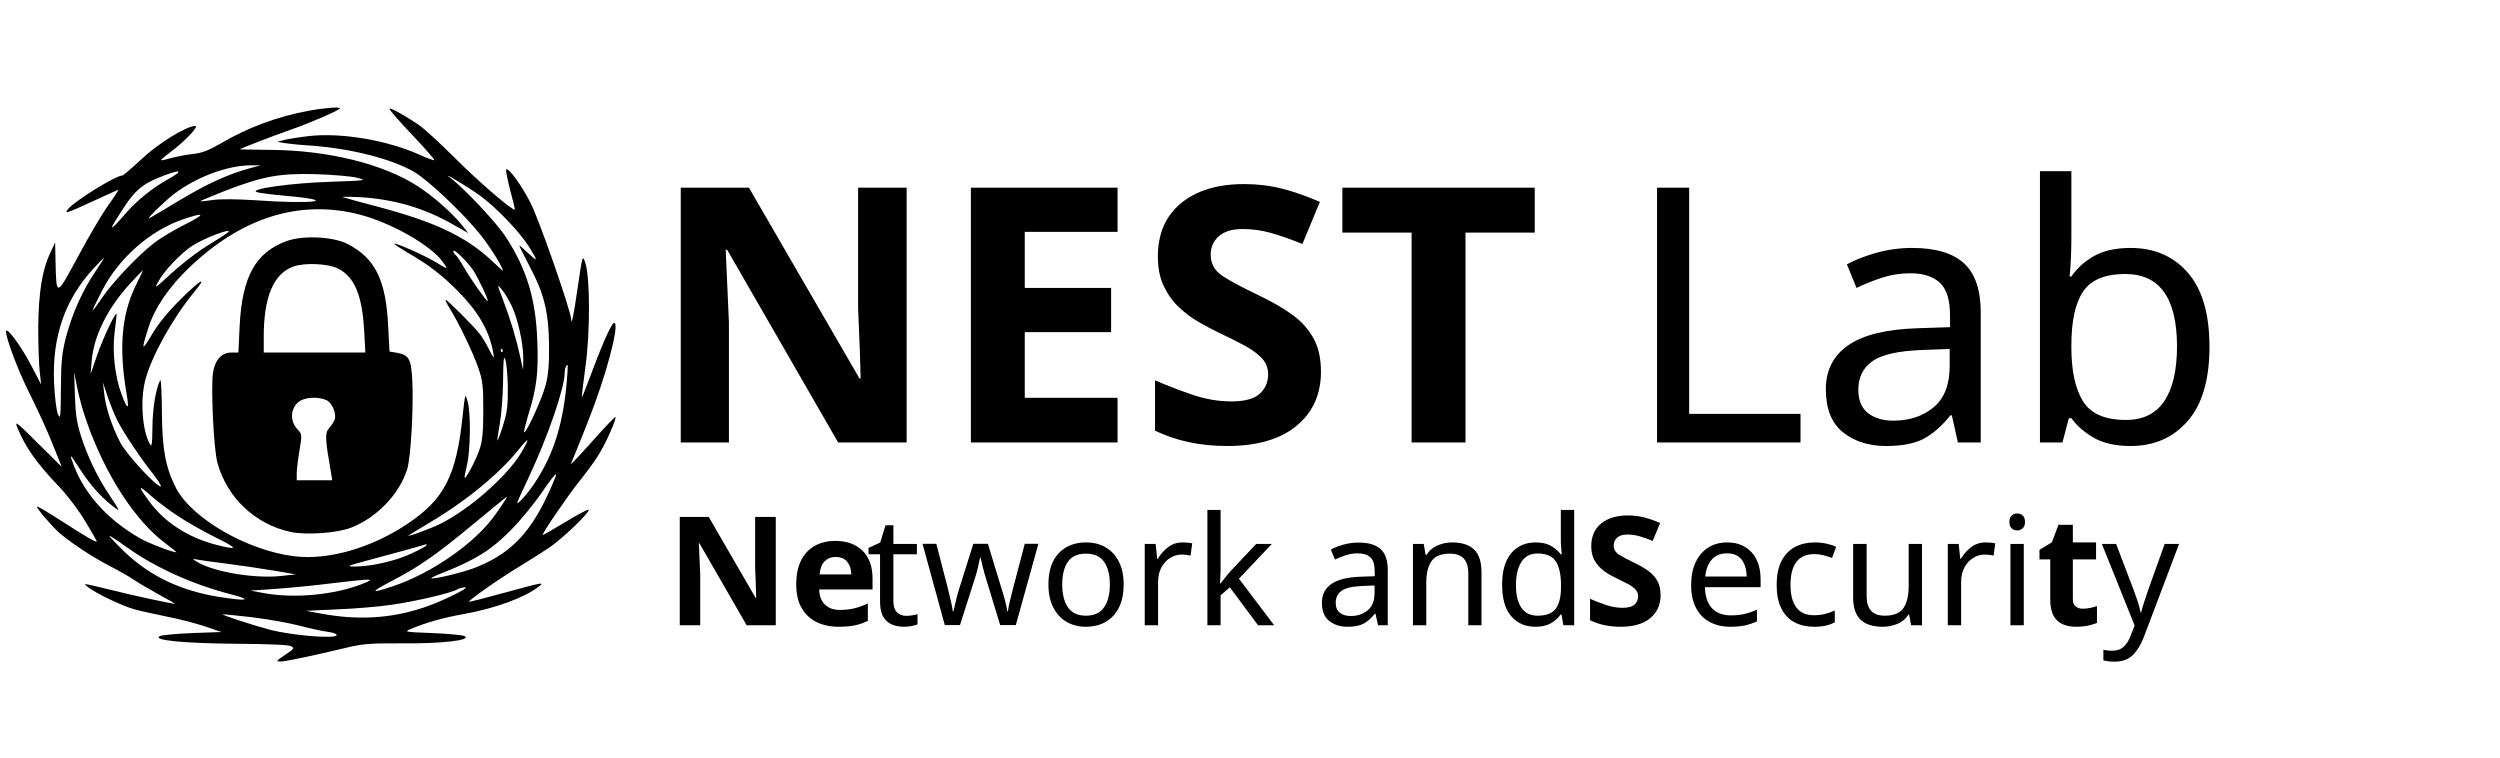
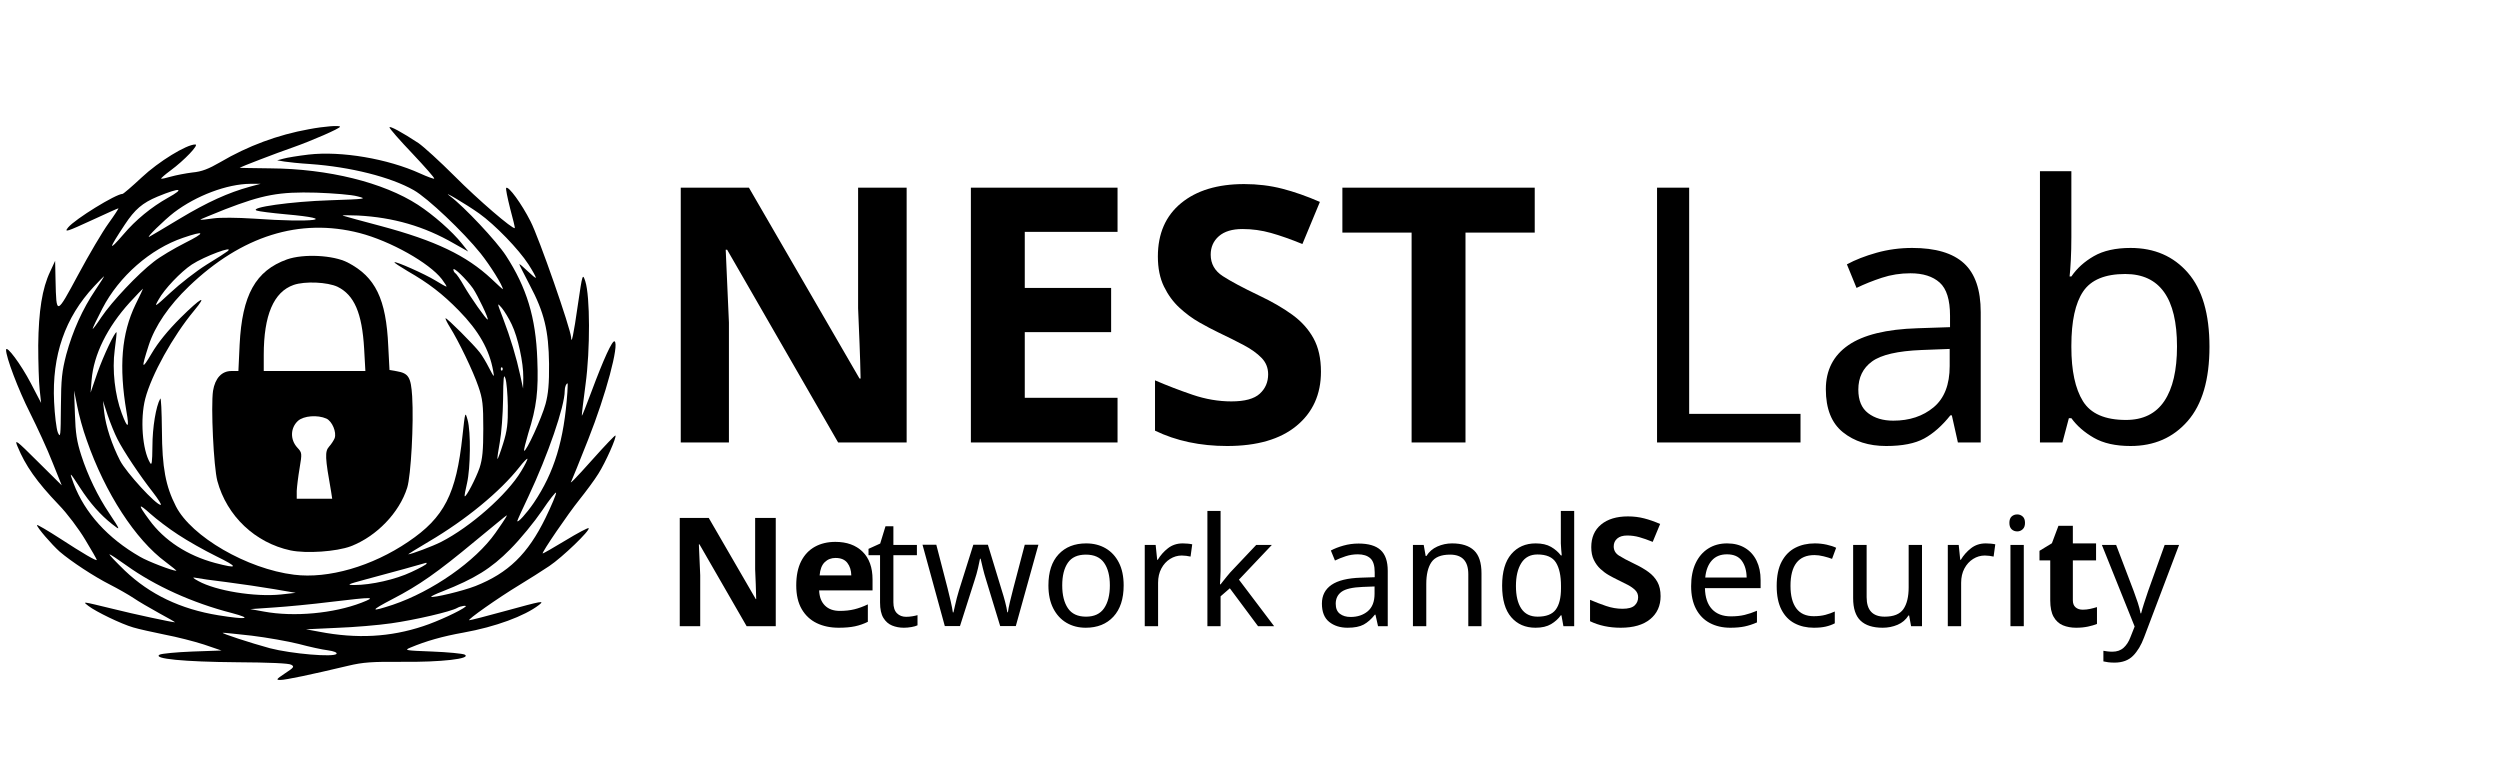
<svg xmlns="http://www.w3.org/2000/svg" width="2571" height="779" xml:space="preserve" overflow="hidden">
-   <g transform="translate(-1081 -770)">
+   <g transform="translate(-1081 -751)">
    <g>
      <g>
        <g>
          <g>
            <path d="M315.381 574.845C283.61 569.127 252.686 557.689 224.304 540.956 212.231 533.967 205.241 531.213 195.71 530.366 188.932 529.519 178.977 527.612 173.682 526.13 168.599 524.647 163.939 523.588 163.515 524.012 163.304 524.435 167.54 528.248 173.047 532.272 187.45 542.862 202.912 559.172 198.675 559.172 189.568 559.172 160.974 541.592 143.605 525.282 133.65 515.963 124.755 508.338 123.907 508.338 117.13 508.338 75.192 482.497 67.99 473.813 63.542 468.306 66.507 469.365 93.619 481.862 107.386 488.216 119.036 493.511 119.671 493.511 120.095 493.511 115.647 486.522 109.504 478.049 103.362 469.577 89.383 445.855 78.369 425.309 55.705 383.16 55.917 383.16 55.07 419.379L54.646 439.5 49.563 428.486C41.303 411.118 37.702 388.031 37.278 352.659 37.278 335.291 37.913 314.746 38.761 307.121L40.243 293.353 29.653 313.687C19.486 333.173 4.448 353.295 4.236 348 4.024 340.798 16.733 307.121 28.806 283.187 36.219 268.36 46.809 245.485 51.893 232.353L61.424 208.63 36.855 232.988C14.615 255.228 12.708 256.499 15.886 248.874 24.146 228.752 35.584 212.443 58.459 188.509 66.931 179.825 79.004 163.727 85.57 152.713 92.136 141.911 97.431 132.591 97.431 131.956 97.431 130.262 83.028 138.734 59.941 153.772 46.809 162.245 36.007 168.599 36.007 167.751 36.007 165.21 51.257 147.63 59.306 140.428 71.167 130.262 94.678 114.8 110.987 106.539 119.248 102.303 130.05 96.161 135.133 92.772 140.005 89.383 152.078 82.393 161.609 77.098 171.14 72.014 178.342 67.778 177.706 67.778 174.741 67.778 135.133 76.251 114.164 81.546 80.91 89.595 82.817 89.383 88.959 84.511 96.372 78.792 122.425 66.084 134.921 62.483 140.428 60.789 155.043 57.612 167.328 55.07 179.613 52.74 197.828 48.08 207.571 44.903L225.575 38.761 195.71 37.702C179.401 37.066 164.151 35.584 162.033 34.525 154.408 30.288 187.026 27.111 241.249 26.688 274.291 26.476 294.836 25.629 297.166 24.146 300.767 22.24 299.919 21.181 290.812 15.25 281.704 9.108 281.28 8.472 286.152 8.472 291.447 8.472 317.711 13.979 355.837 23.087 370.875 26.688 380.194 27.323 410.906 27.111 450.938 26.688 482.921 30.288 475.508 34.525 473.39 35.584 458.351 37.066 442.042 37.702 414.084 38.761 413.025 38.973 419.591 41.726 435.688 48.504 452.844 53.376 474.237 57.188 507.067 63.119 536.932 74.133 551.758 85.57 557.901 90.442 555.147 89.806 517.234 79.428 498.171 74.133 481.438 69.897 480.167 69.897 477.202 69.897 509.609 92.772 531.637 106.116 541.38 112.046 555.147 120.73 562.349 125.602 575.693 134.498 604.922 162.668 602.804 164.574 602.169 165.21 591.366 159.491 578.87 151.866 566.373 144.241 555.783 138.31 555.571 138.522 554.512 139.581 581.835 179.613 593.273 193.804 599.839 202.064 608.735 213.926 612.759 220.492 620.172 232.141 631.822 258.405 630.339 259.888 629.915 260.311 619.749 249.721 607.676 236.165 588.189 214.349 582.259 208.419 585.224 213.29 585.859 214.349 593.484 233.412 602.38 255.863 620.596 301.826 634.363 353.507 629.492 356.684 627.162 358.166 618.266 338.68 605.557 304.579 600.474 291.023 596.238 280.009 595.814 280.221 595.603 280.645 597.297 295.048 599.627 312.416 604.498 348.211 604.287 403.07 599.415 418.32 596.662 426.792 596.45 426.58 591.79 394.597 587.342 363.25 585.012 352.871 584.8 360.708 584.377 369.604 551.758 463.435 543.074 480.167 533.967 498.171 520.411 516.81 518.081 514.48 517.446 513.845 519.352 504.525 522.105 493.511 525.071 482.709 527.189 473.601 526.977 473.178 525.071 471.483 489.063 502.407 465.129 526.553 449.879 541.803 433.146 557.054 427.851 560.654 411.542 571.456 398.198 578.658 398.198 576.752 398.198 575.481 408.788 563.408 421.709 549.852 434.629 536.085 444.796 524.647 444.16 524.012 443.737 523.588 437.171 525.918 429.757 529.307 396.292 544.557 348.635 552.606 315.169 548.793 304.367 547.522 292.718 545.616 289.117 544.557L282.763 542.862 290.176 541.592C294.201 540.956 306.062 539.685 316.652 539.05 358.166 536.085 399.469 525.706 423.191 512.15 437.382 504.102 474.025 469.365 491.817 447.126 501.772 434.629 514.692 413.872 514.692 410.271 514.692 410.059 509.397 414.719 503.043 420.861 477.202 445.007 445.431 460.258 389.302 475.296 370.239 480.379 352.871 485.039 350.541 485.886 348.211 486.522 355.201 486.522 365.791 486.098 402.011 484.192 433.782 475.084 464.494 457.292L479.108 449.032 472.542 457.292C462.587 469.789 443.313 486.734 427.427 497.112 391.844 520.199 335.079 534.178 275.985 534.602 258.405 534.814 244.002 535.026 244.214 535.237 245.273 536.085 281.28 550.064 299.072 556.206 318.347 562.984 347.364 575.693 347.364 577.387 347.364 579.082 331.055 577.811 315.381 574.845ZM254.804 515.751C232.565 509.609 211.384 500.077 182.79 482.921 166.692 473.178 152.713 464.917 151.442 464.282 146.994 462.164 166.692 481.438 176.859 489.275 199.734 506.643 231.294 518.505 255.228 518.716L265.818 518.716 254.804 515.751ZM170.505 504.314C153.56 494.782 137.463 481.65 124.755 466.612 108.869 448.185 109.293 451.15 126.237 476.779 136.616 492.452 144.241 499.018 159.915 505.584 183.002 515.116 188.932 514.48 170.505 504.314ZM365.368 505.796C375.535 503.254 374.264 503.043 336.774 501.772 297.166 500.501 253.322 494.359 261.794 491.181 263.912 490.334 277.468 488.64 291.447 487.369 348.423 482.286 320.465 478.473 258.405 482.921 242.096 483.98 224.304 484.192 217.103 483.133 210.113 482.074 204.182 481.438 203.759 481.862 203.547 482.074 214.985 486.734 229.176 492.452 268.148 507.491 284.669 510.668 323.006 509.609 340.586 508.973 359.649 507.491 365.368 505.796ZM490.334 488.216C506.643 476.567 531.001 451.362 540.956 435.9 545.192 429.334 548.581 423.191 548.581 422.132 548.581 421.285 544.769 424.462 540.109 428.91 535.449 433.358 531.637 436.747 531.637 435.9 531.637 435.264 536.508 425.733 542.227 414.719 557.265 386.337 561.713 367.698 562.137 333.597 562.349 313.263 561.29 302.461 558.536 292.294 554.724 278.103 538.415 242.52 536.508 244.214 536.085 244.849 537.991 252.686 540.744 262.006 549.429 289.329 551.335 305.85 550.064 338.045 548.581 381.253 539.05 412.177 517.869 444.796 508.126 459.834 474.66 495.418 460.681 505.796 449.667 513.845 476.99 497.747 490.334 488.216ZM367.486 468.094C399.257 459.834 439.077 437.382 451.997 420.65 455.174 416.413 457.292 413.025 456.657 413.025 456.021 413.025 450.938 415.778 445.219 419.379 434.417 425.945 404.552 439.289 403.281 438.018 402.858 437.594 409 433.57 416.837 428.91 438.23 416.625 452.633 405.611 469.577 388.243 489.911 367.486 500.925 348 504.737 326.183 506.008 319.194 505.796 319.194 500.501 329.361 497.536 335.291 493.3 342.281 490.97 345.246 485.039 353.083 456.869 381.253 455.81 380.406 455.386 379.983 457.504 375.746 460.258 371.298 469.154 357.107 484.192 325.972 489.487 310.298 493.935 297.589 494.57 291.447 494.57 266.877 494.57 244.638 493.723 235.742 490.758 226.634 486.945 215.62 476.779 196.134 475.508 197.405 475.084 197.828 476.143 203.759 477.838 210.748 481.438 226.422 481.862 263.7 478.473 275.773 475.931 284.881 475.931 284.669 473.178 259.464 466.824 199.734 454.539 175.588 417.472 150.595 380.406 125.39 335.291 112.258 300.131 116.706 251.839 122.637 194.651 155.89 178.765 187.026 168.175 207.783 164.574 226.634 164.363 265.183 164.151 284.669 163.515 299.284 162.668 297.801 158.22 289.964 154.619 267.936 154.619 248.874 154.408 231.717 153.984 228.54 152.078 231.929 144.241 245.273 141.911 276.832 147.206 297.589 153.56 322.159 175.588 361.979 197.405 388.243 211.807 405.611 204.606 401.799 183.637 381.042 170.293 367.698 160.338 355.413 153.772 344.187 143.394 326.607 142.97 328.302 150.807 352.659 157.161 372.357 171.564 393.538 192.109 413.236 246.12 465.129 305.85 483.98 367.486 468.094ZM188.085 457.928C176.859 452.209 162.456 443.737 156.102 438.653 139.793 426.157 112.893 397.563 102.091 381.465 97.22 374.052 93.195 368.757 93.195 369.604 93.195 370.451 97.643 379.771 103.15 390.361 120.307 423.615 152.501 451.785 186.179 463.223 209.054 471.06 209.689 468.73 188.085 457.928ZM231.929 449.455C230.658 448.396 220.915 442.042 210.113 435.476 199.311 428.698 182.79 415.778 173.258 406.882 156.738 391.632 156.102 391.208 160.974 399.681 166.692 410.271 183.849 428.275 195.075 435.688 207.995 444.16 239.342 455.81 231.929 449.455ZM483.98 411.118C488.852 403.917 500.713 379.135 499.018 379.135 497.536 379.135 481.438 402.011 474.872 413.448 471.06 420.226 467.035 426.157 465.765 426.792 464.706 427.639 463.858 429.122 463.858 430.605 463.858 433.57 477.202 420.65 483.98 411.118ZM95.949 409.424C82.817 389.938 72.65 367.274 66.084 343.128 61.636 325.76 60.789 318.347 60.577 289.541 60.365 259.252 60.153 256.711 57.4 263.065 55.917 266.877 54.223 281.068 53.587 294.412 51.257 342.281 64.813 381.253 94.678 413.236 99.973 418.955 104.633 423.615 104.845 423.615 105.268 423.615 101.244 417.261 95.949 409.424ZM137.251 394.597C122.848 364.732 120.095 330.631 127.932 284.457 131.109 266.877 129.203 266.242 123.06 282.763 116.07 301.402 113.105 327.242 115.859 347.788 117.13 357.319 117.977 365.58 117.765 366.003 116.282 367.274 104.421 342.281 98.067 324.277L91.077 303.944 92.136 317.076C94.254 343.128 108.234 371.298 131.321 396.715 138.522 404.552 144.664 410.906 144.876 410.906 145.088 410.906 141.699 403.493 137.251 394.597ZM523.8 374.052C530.154 360.92 535.873 334.656 535.661 319.406L535.449 308.18 532.484 321.947C528.671 339.739 522.529 360.284 514.692 380.83 508.55 396.715 508.55 396.927 513.633 390.997 516.387 387.608 521.046 379.983 523.8 374.052ZM514.057 326.819C513.209 326.183 512.574 326.819 512.574 328.302 512.574 329.784 513.209 330.42 514.057 329.784 514.692 328.937 514.692 327.666 514.057 326.819ZM519.775 290.176C519.987 272.173 519.14 264.759 514.904 251.415 512.15 242.52 509.397 235.318 509.185 235.742 508.761 236.165 509.821 243.79 511.515 252.898 513.209 262.006 514.692 281.916 514.904 297.166 515.116 319.194 515.539 323.854 517.234 318.77 518.505 315.381 519.564 302.461 519.775 290.176ZM580.988 304.579C577.599 254.804 567.432 221.762 546.463 190.627 539.262 180.036 529.519 169.234 529.519 171.988 529.519 172.623 534.602 183.849 540.956 197.193 561.078 239.978 578.234 289.964 578.234 305.85 578.234 309.662 579.717 313.475 581.2 313.475 581.411 313.475 581.2 309.451 580.988 304.579ZM87.053 255.228C106.116 200.37 137.251 152.713 168.175 129.838 174.953 124.755 179.825 120.73 179.189 120.73 175.165 120.73 150.171 130.262 141.911 135.133 108.657 154.196 85.147 180.248 73.709 210.325 68.837 223.457 69.261 223.033 80.275 206.089 90.23 190.627 101.244 178.13 113.105 168.811 122.213 161.609 122.001 162.033 110.14 180.036 98.702 196.981 88.112 218.797 81.546 239.342 76.886 253.745 75.615 262.218 74.98 281.704L74.133 306.062 77.31 290.176C79.004 281.28 83.24 265.607 87.053 255.228ZM118.612 256.287C124.755 244.002 141.699 218.585 154.831 201.852 160.55 194.439 164.363 188.509 163.092 188.509 158.22 188.509 127.72 221.762 121.366 234.047 113.105 250.145 106.751 268.995 105.056 283.822L103.786 295.471 108.657 280.645C111.411 272.596 115.859 261.582 118.612 256.287ZM533.543 223.245C519.14 199.099 481.438 165.845 451.15 150.383 442.889 146.147 420.438 137.675 417.472 137.675 417.049 137.675 426.368 143.605 438.653 150.807 476.779 173.258 511.727 202.064 531.637 227.269 535.661 232.565 539.474 236.377 539.897 235.953 540.321 235.53 537.567 229.811 533.543 223.245ZM558.536 175.165C540.321 137.887 520.199 118.4 486.522 105.056 473.601 99.973 442.678 92.56 440.983 94.043 440.771 94.466 445.855 97.008 452.633 99.549 485.886 112.682 502.619 123.06 522.105 142.758 532.696 153.349 547.31 171.352 554.935 182.578 562.561 194.016 569.127 202.276 569.338 201.005 569.762 199.946 564.89 188.297 558.536 175.165ZM180.884 158.008C190.415 151.654 207.995 141.699 220.068 135.769 243.367 124.331 243.155 122.425 219.009 128.779 190.627 136.404 166.692 151.866 151.231 173.258 139.369 189.356 139.793 190.839 152.501 179.401 158.644 173.894 171.352 164.151 180.884 158.008ZM517.657 175.377C516.81 173.894 512.15 166.904 507.067 159.703 486.522 130.473 442.254 99.549 401.587 85.782 377.864 77.945 377.864 79.428 401.375 91.713 428.698 105.904 447.126 118.824 486.098 151.231 503.678 165.633 518.081 177.706 518.505 177.706 518.928 177.918 518.505 176.647 517.657 175.377ZM127.932 126.237C157.161 105.268 195.71 87.688 236.165 77.31 258.405 71.379 251.415 70.32 222.398 74.98 183.425 81.334 152.078 96.372 126.237 120.942 116.918 130.05 109.716 137.463 110.563 137.675 111.411 137.675 119.036 132.591 127.932 126.237ZM436.323 128.144C436.323 127.296 429.334 123.484 420.65 119.459 404.552 111.834 379.347 106.116 362.191 106.116 353.718 106.116 354.777 106.751 372.781 111.623 397.563 118.189 435.052 128.567 435.9 128.991 436.112 128.991 436.323 128.779 436.323 128.144ZM230.87 109.081C245.485 107.175 267.301 103.997 279.586 101.879L301.826 98.067 286.575 96.372C259.676 93.619 219.856 100.185 201.852 110.14 195.922 113.317 195.286 114.376 199.099 113.529 202.064 112.893 216.255 110.775 230.87 109.081ZM369.392 87.9C340.798 76.886 300.131 73.074 269.207 78.792L255.228 81.334 279.586 83.028C292.93 83.876 319.194 86.417 337.833 88.747 382.524 94.043 385.066 94.043 369.392 87.9ZM476.355 83.876C471.695 79.851 447.761 68.626 432.723 63.754 399.045 52.528 364.732 50.622 326.183 58.035L312.416 60.577 344.187 62.06C361.767 62.695 386.76 64.813 399.892 66.719 424.039 70.108 461.528 78.792 467.883 82.605 471.06 84.511 478.261 85.57 476.355 83.876ZM256.711 54.011C272.173 52.105 293.777 48.292 304.791 45.539 315.805 42.573 329.361 39.608 334.868 38.973 341.01 38.125 344.611 36.643 343.763 35.372 341.434 31.559 297.378 35.372 275.35 41.091 255.863 46.386 224.092 56.764 227.058 56.976 227.693 57.188 241.037 55.705 256.711 54.011Z" fill="#000000" fill-rule="nonzero" fill-opacity="1" transform="matrix(1.00091 0 0 -1 1083 1458.74)" />
            <path d="M292.93 440.983C260.523 429.334 246.756 404.34 244.214 353.295L242.943 326.183 235.742 326.183C225.787 326.183 219.009 318.77 216.891 305.85 214.561 289.753 217.526 227.269 221.339 213.078 231.082 177.071 260.1 149.536 296.53 141.699 312.84 138.31 343.552 140.428 358.378 145.935 384.854 156.102 408.365 180.46 416.413 206.3 420.226 218.585 423.191 272.384 421.497 300.131 420.226 319.829 417.896 323.854 405.611 325.972L398.198 327.242 396.927 351.6C394.809 400.316 383.795 422.979 355.201 437.806 340.375 445.431 309.874 446.914 292.93 440.983ZM344.823 412.813C361.979 404.34 370.028 385.913 372.146 349.059L373.417 326.183 321.312 326.183 268.995 326.183 268.995 342.704C268.995 383.583 279.162 407.518 299.708 414.719 311.357 418.743 334.444 417.684 344.823 412.813ZM333.385 277.256C339.316 274.502 343.975 263.277 341.857 257.134 341.01 255.016 338.468 250.992 336.138 248.45 331.69 243.367 331.902 237.648 338.257 201.852L339.316 194.863 321.1 194.863 302.885 194.863 302.885 202.912C303.096 207.148 304.367 217.738 305.85 226.422 308.392 241.672 308.392 242.096 303.52 247.391 295.895 255.652 296.319 267.725 304.155 274.926 310.086 280.221 324.277 281.28 333.385 277.256Z" fill="#000000" fill-rule="nonzero" fill-opacity="1" transform="matrix(1.00091 0 0 -1 1083 1458.74)" />
          </g>
        </g>
      </g>
-       <text fill="#000000" fill-opacity="1" font-family="Manrope,Manrope_MSFontService,sans-serif" font-style="normal" font-variant="normal" font-weight="700" font-stretch="normal" font-size="367" text-anchor="start" direction="ltr" writing-mode="lr-tb" unicode-bidi="normal" text-decoration="none" transform="matrix(1 0 0 1 1748.05 1225)">NEST </text>
-       <text fill="#000000" fill-opacity="1" font-family="Manrope,Manrope_MSFontService,sans-serif" font-style="normal" font-variant="normal" font-weight="400" font-stretch="normal" font-size="367" text-anchor="start" direction="ltr" writing-mode="lr-tb" unicode-bidi="normal" text-decoration="none" transform="matrix(1 0 0 1 2749.51 1225)">Lab</text>
-       <text fill="#000000" fill-opacity="1" font-family="Manrope,Manrope_MSFontService,sans-serif" font-style="normal" font-variant="normal" font-weight="400" font-stretch="normal" font-size="367" text-anchor="start" direction="ltr" writing-mode="lr-tb" unicode-bidi="normal" text-decoration="none" transform="matrix(1 0 0 1 3357.94 1225)"> </text>
-       <text fill="#000000" fill-opacity="1" font-family="Manrope,Manrope_MSFontService,sans-serif" font-style="normal" font-variant="normal" font-weight="700" font-stretch="normal" font-size="156" text-anchor="start" direction="ltr" writing-mode="lr-tb" unicode-bidi="normal" text-decoration="none" transform="matrix(1 0 0 1 1766.01 1413)">Ne</text>
-       <text fill="#000000" fill-opacity="1" font-family="Manrope,Manrope_MSFontService,sans-serif" font-style="normal" font-variant="normal" font-weight="400" font-stretch="normal" font-size="156" text-anchor="start" direction="ltr" writing-mode="lr-tb" unicode-bidi="normal" text-decoration="none" transform="matrix(1 0 0 1 1971.68 1413)">twork and </text>
-       <text fill="#000000" fill-opacity="1" font-family="Manrope,Manrope_MSFontService,sans-serif" font-style="normal" font-variant="normal" font-weight="700" font-stretch="normal" font-size="156" text-anchor="start" direction="ltr" writing-mode="lr-tb" unicode-bidi="normal" text-decoration="none" transform="matrix(1 0 0 1 2709.03 1413)">S</text>
-       <text fill="#000000" fill-opacity="1" font-family="Manrope,Manrope_MSFontService,sans-serif" font-style="normal" font-variant="normal" font-weight="400" font-stretch="normal" font-size="156" text-anchor="start" direction="ltr" writing-mode="lr-tb" unicode-bidi="normal" text-decoration="none" transform="matrix(1 0 0 1 2811.58 1413)">ecuri</text>
-       <text fill="#000000" fill-opacity="1" font-family="Manrope,Manrope_MSFontService,sans-serif" font-style="normal" font-variant="normal" font-weight="700" font-stretch="normal" font-size="156" text-anchor="start" direction="ltr" writing-mode="lr-tb" unicode-bidi="normal" text-decoration="none" transform="matrix(1 0 0 1 3174.81 1413)">t</text>
-       <text fill="#000000" fill-opacity="1" font-family="Manrope,Manrope_MSFontService,sans-serif" font-style="normal" font-variant="normal" font-weight="400" font-stretch="normal" font-size="156" text-anchor="start" direction="ltr" writing-mode="lr-tb" unicode-bidi="normal" text-decoration="none" transform="matrix(1 0 0 1 3242.41 1413)">y</text>
-       <text fill="#000000" fill-opacity="1" font-family="Manrope,Manrope_MSFontService,sans-serif" font-style="normal" font-variant="normal" font-weight="400" font-stretch="normal" font-size="156" text-anchor="start" direction="ltr" writing-mode="lr-tb" unicode-bidi="normal" text-decoration="none" transform="matrix(1 0 0 1 3324.34 1413)"> </text>
+       <text fill="#000000" fill-opacity="1" font-family="Manrope,Manrope_MSFontService,sans-serif" font-style="normal" font-variant="normal" font-weight="700" font-stretch="normal" font-size="367" text-anchor="start" direction="ltr" writing-mode="lr-tb" unicode-bidi="normal" text-decoration="none" transform="matrix(1 0 0 1 1748.05 1206)">NEST </text>
+       <text fill="#000000" fill-opacity="1" font-family="Manrope,Manrope_MSFontService,sans-serif" font-style="normal" font-variant="normal" font-weight="400" font-stretch="normal" font-size="367" text-anchor="start" direction="ltr" writing-mode="lr-tb" unicode-bidi="normal" text-decoration="none" transform="matrix(1 0 0 1 2749.51 1206)">Lab</text>
+       <text fill="#000000" fill-opacity="1" font-family="Manrope,Manrope_MSFontService,sans-serif" font-style="normal" font-variant="normal" font-weight="400" font-stretch="normal" font-size="367" text-anchor="start" direction="ltr" writing-mode="lr-tb" unicode-bidi="normal" text-decoration="none" transform="matrix(1 0 0 1 3357.94 1206)"> </text>
+       <text fill="#000000" fill-opacity="1" font-family="Manrope,Manrope_MSFontService,sans-serif" font-style="normal" font-variant="normal" font-weight="700" font-stretch="normal" font-size="156" text-anchor="start" direction="ltr" writing-mode="lr-tb" unicode-bidi="normal" text-decoration="none" transform="matrix(1 0 0 1 1766.01 1395)">Ne</text>
+       <text fill="#000000" fill-opacity="1" font-family="Manrope,Manrope_MSFontService,sans-serif" font-style="normal" font-variant="normal" font-weight="400" font-stretch="normal" font-size="156" text-anchor="start" direction="ltr" writing-mode="lr-tb" unicode-bidi="normal" text-decoration="none" transform="matrix(1 0 0 1 1971.68 1395)">twork and </text>
+       <text fill="#000000" fill-opacity="1" font-family="Manrope,Manrope_MSFontService,sans-serif" font-style="normal" font-variant="normal" font-weight="700" font-stretch="normal" font-size="156" text-anchor="start" direction="ltr" writing-mode="lr-tb" unicode-bidi="normal" text-decoration="none" transform="matrix(1 0 0 1 2709.03 1395)">S</text>
+       <text fill="#000000" fill-opacity="1" font-family="Manrope,Manrope_MSFontService,sans-serif" font-style="normal" font-variant="normal" font-weight="400" font-stretch="normal" font-size="156" text-anchor="start" direction="ltr" writing-mode="lr-tb" unicode-bidi="normal" text-decoration="none" transform="matrix(1 0 0 1 2811.58 1395)">ecuri</text>
+       <text fill="#000000" fill-opacity="1" font-family="Manrope,Manrope_MSFontService,sans-serif" font-style="normal" font-variant="normal" font-weight="700" font-stretch="normal" font-size="156" text-anchor="start" direction="ltr" writing-mode="lr-tb" unicode-bidi="normal" text-decoration="none" transform="matrix(1 0 0 1 3174.81 1395)">t</text>
+       <text fill="#000000" fill-opacity="1" font-family="Manrope,Manrope_MSFontService,sans-serif" font-style="normal" font-variant="normal" font-weight="400" font-stretch="normal" font-size="156" text-anchor="start" direction="ltr" writing-mode="lr-tb" unicode-bidi="normal" text-decoration="none" transform="matrix(1 0 0 1 3242.41 1395)">y</text>
+       <text fill="#000000" fill-opacity="1" font-family="Manrope,Manrope_MSFontService,sans-serif" font-style="normal" font-variant="normal" font-weight="400" font-stretch="normal" font-size="156" text-anchor="start" direction="ltr" writing-mode="lr-tb" unicode-bidi="normal" text-decoration="none" transform="matrix(1 0 0 1 3324.34 1395)"> </text>
    </g>
  </g>
</svg>
